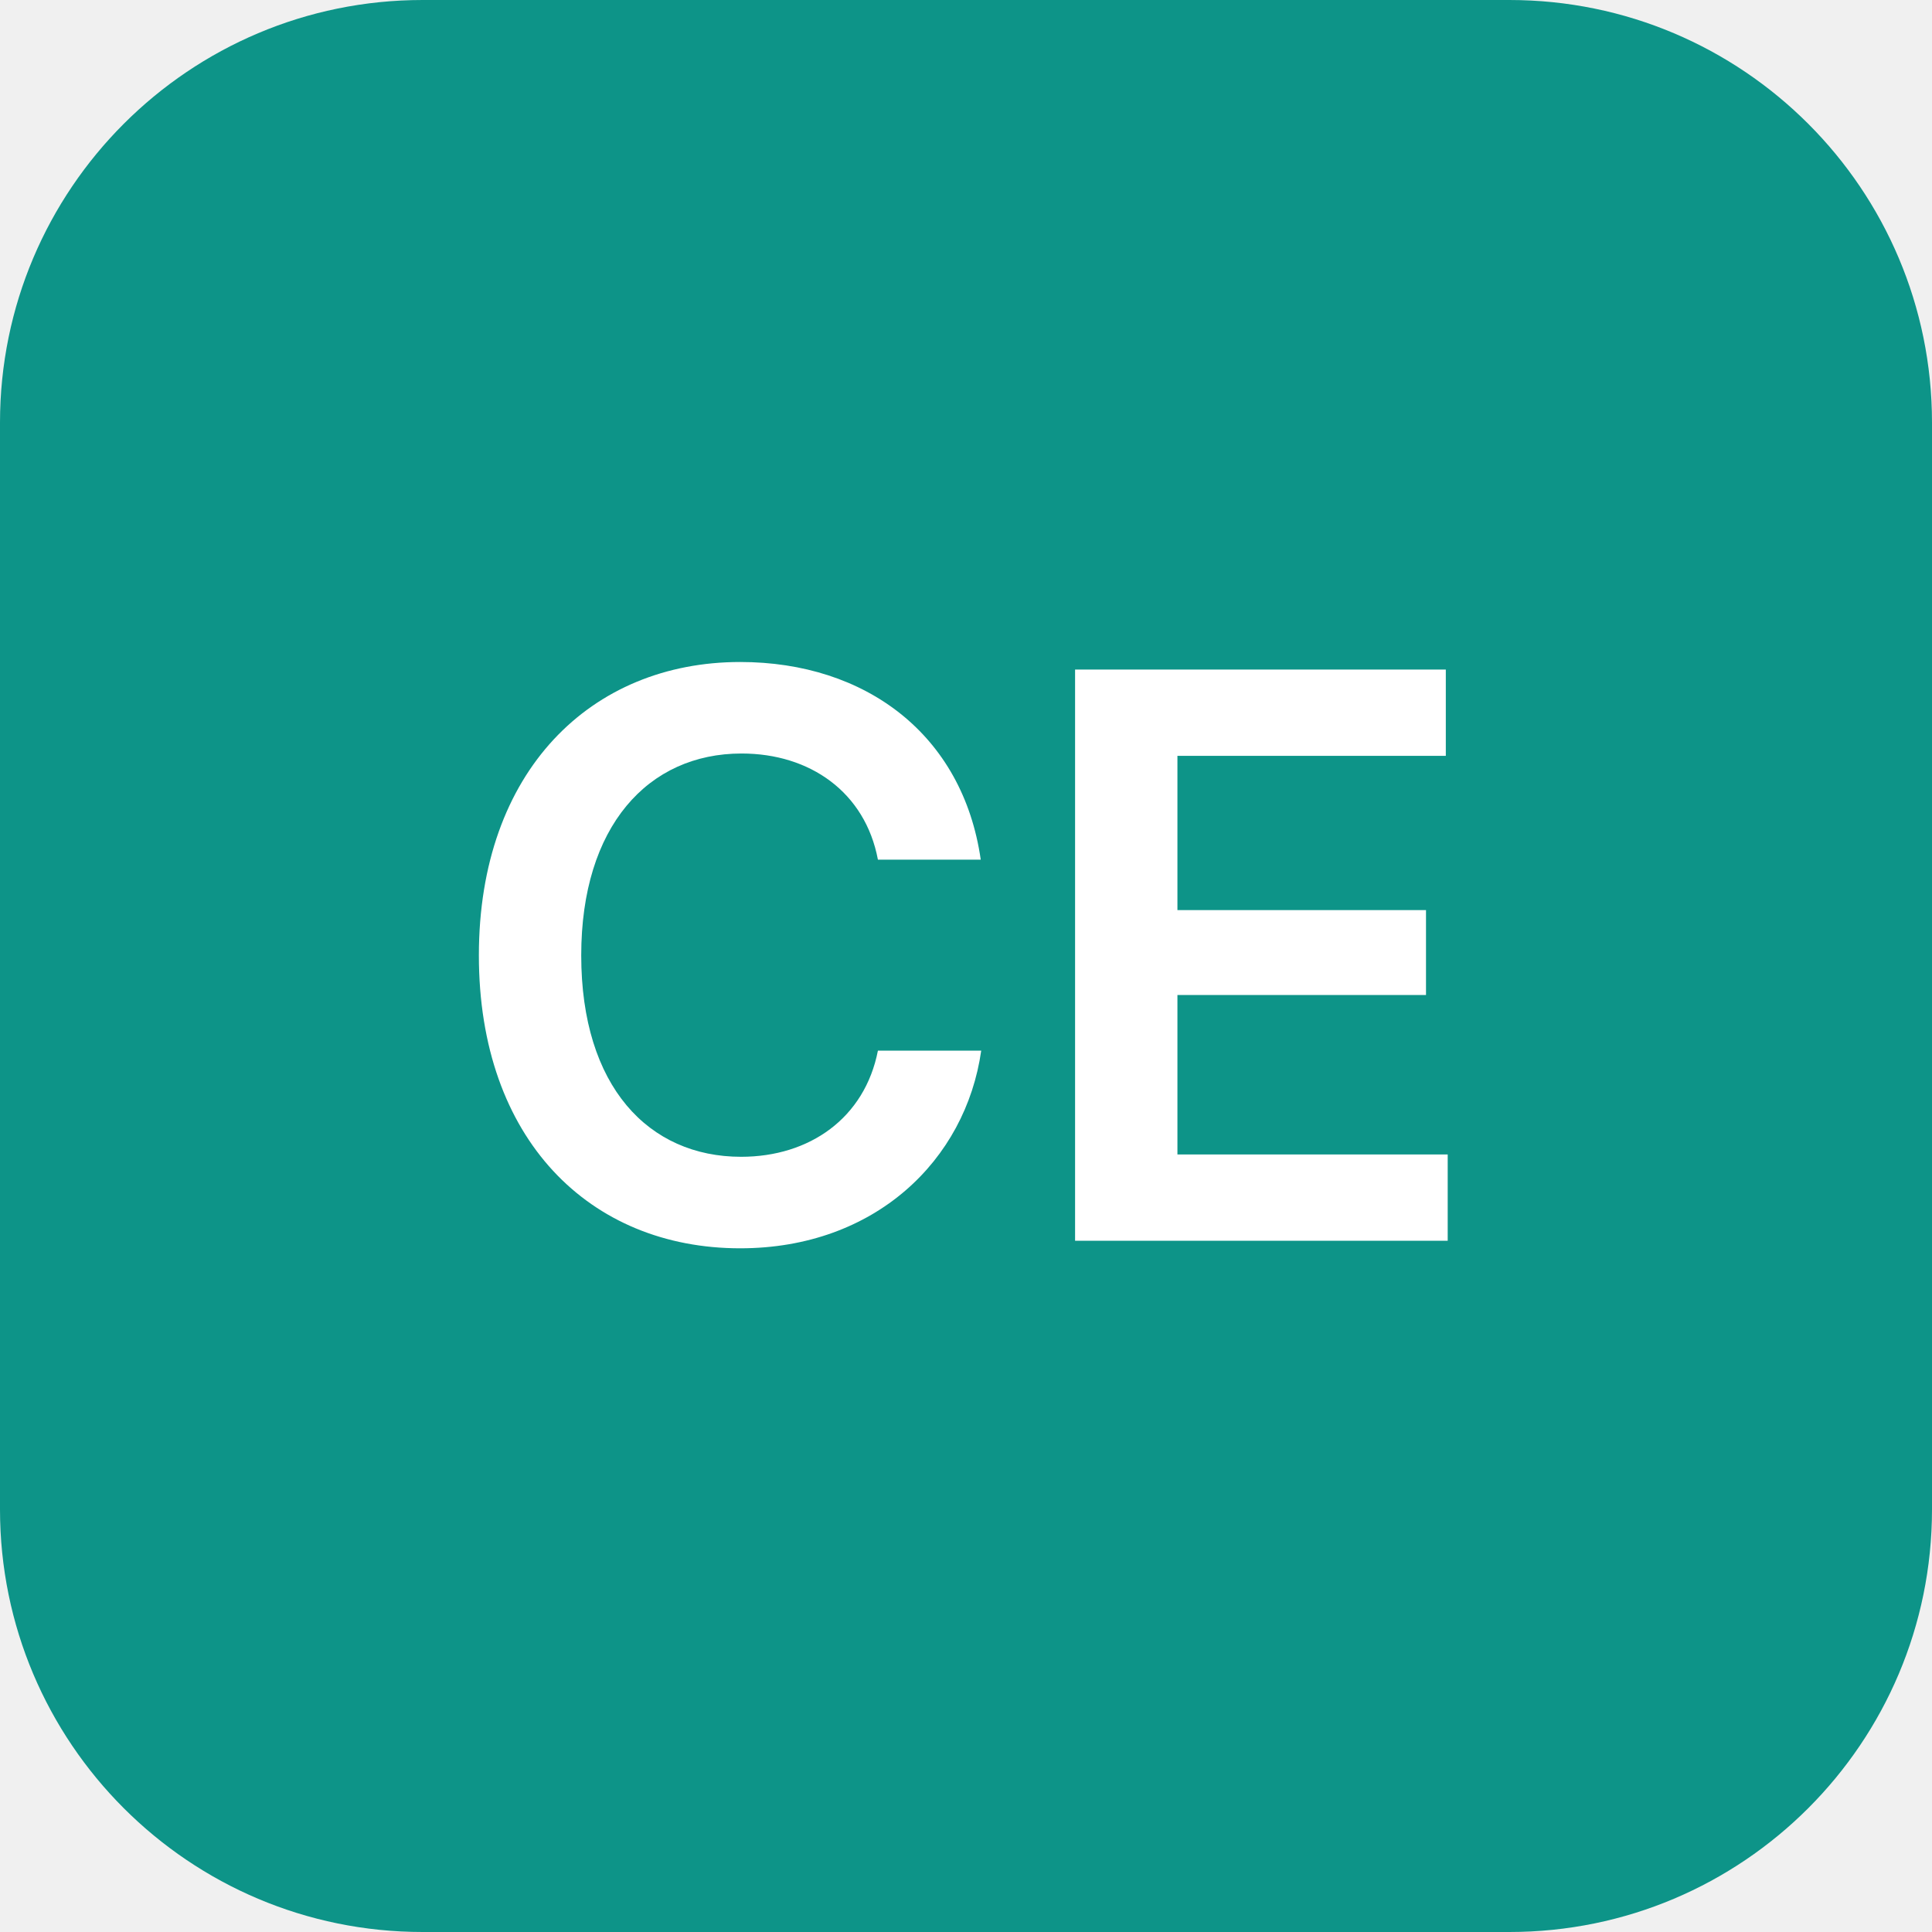
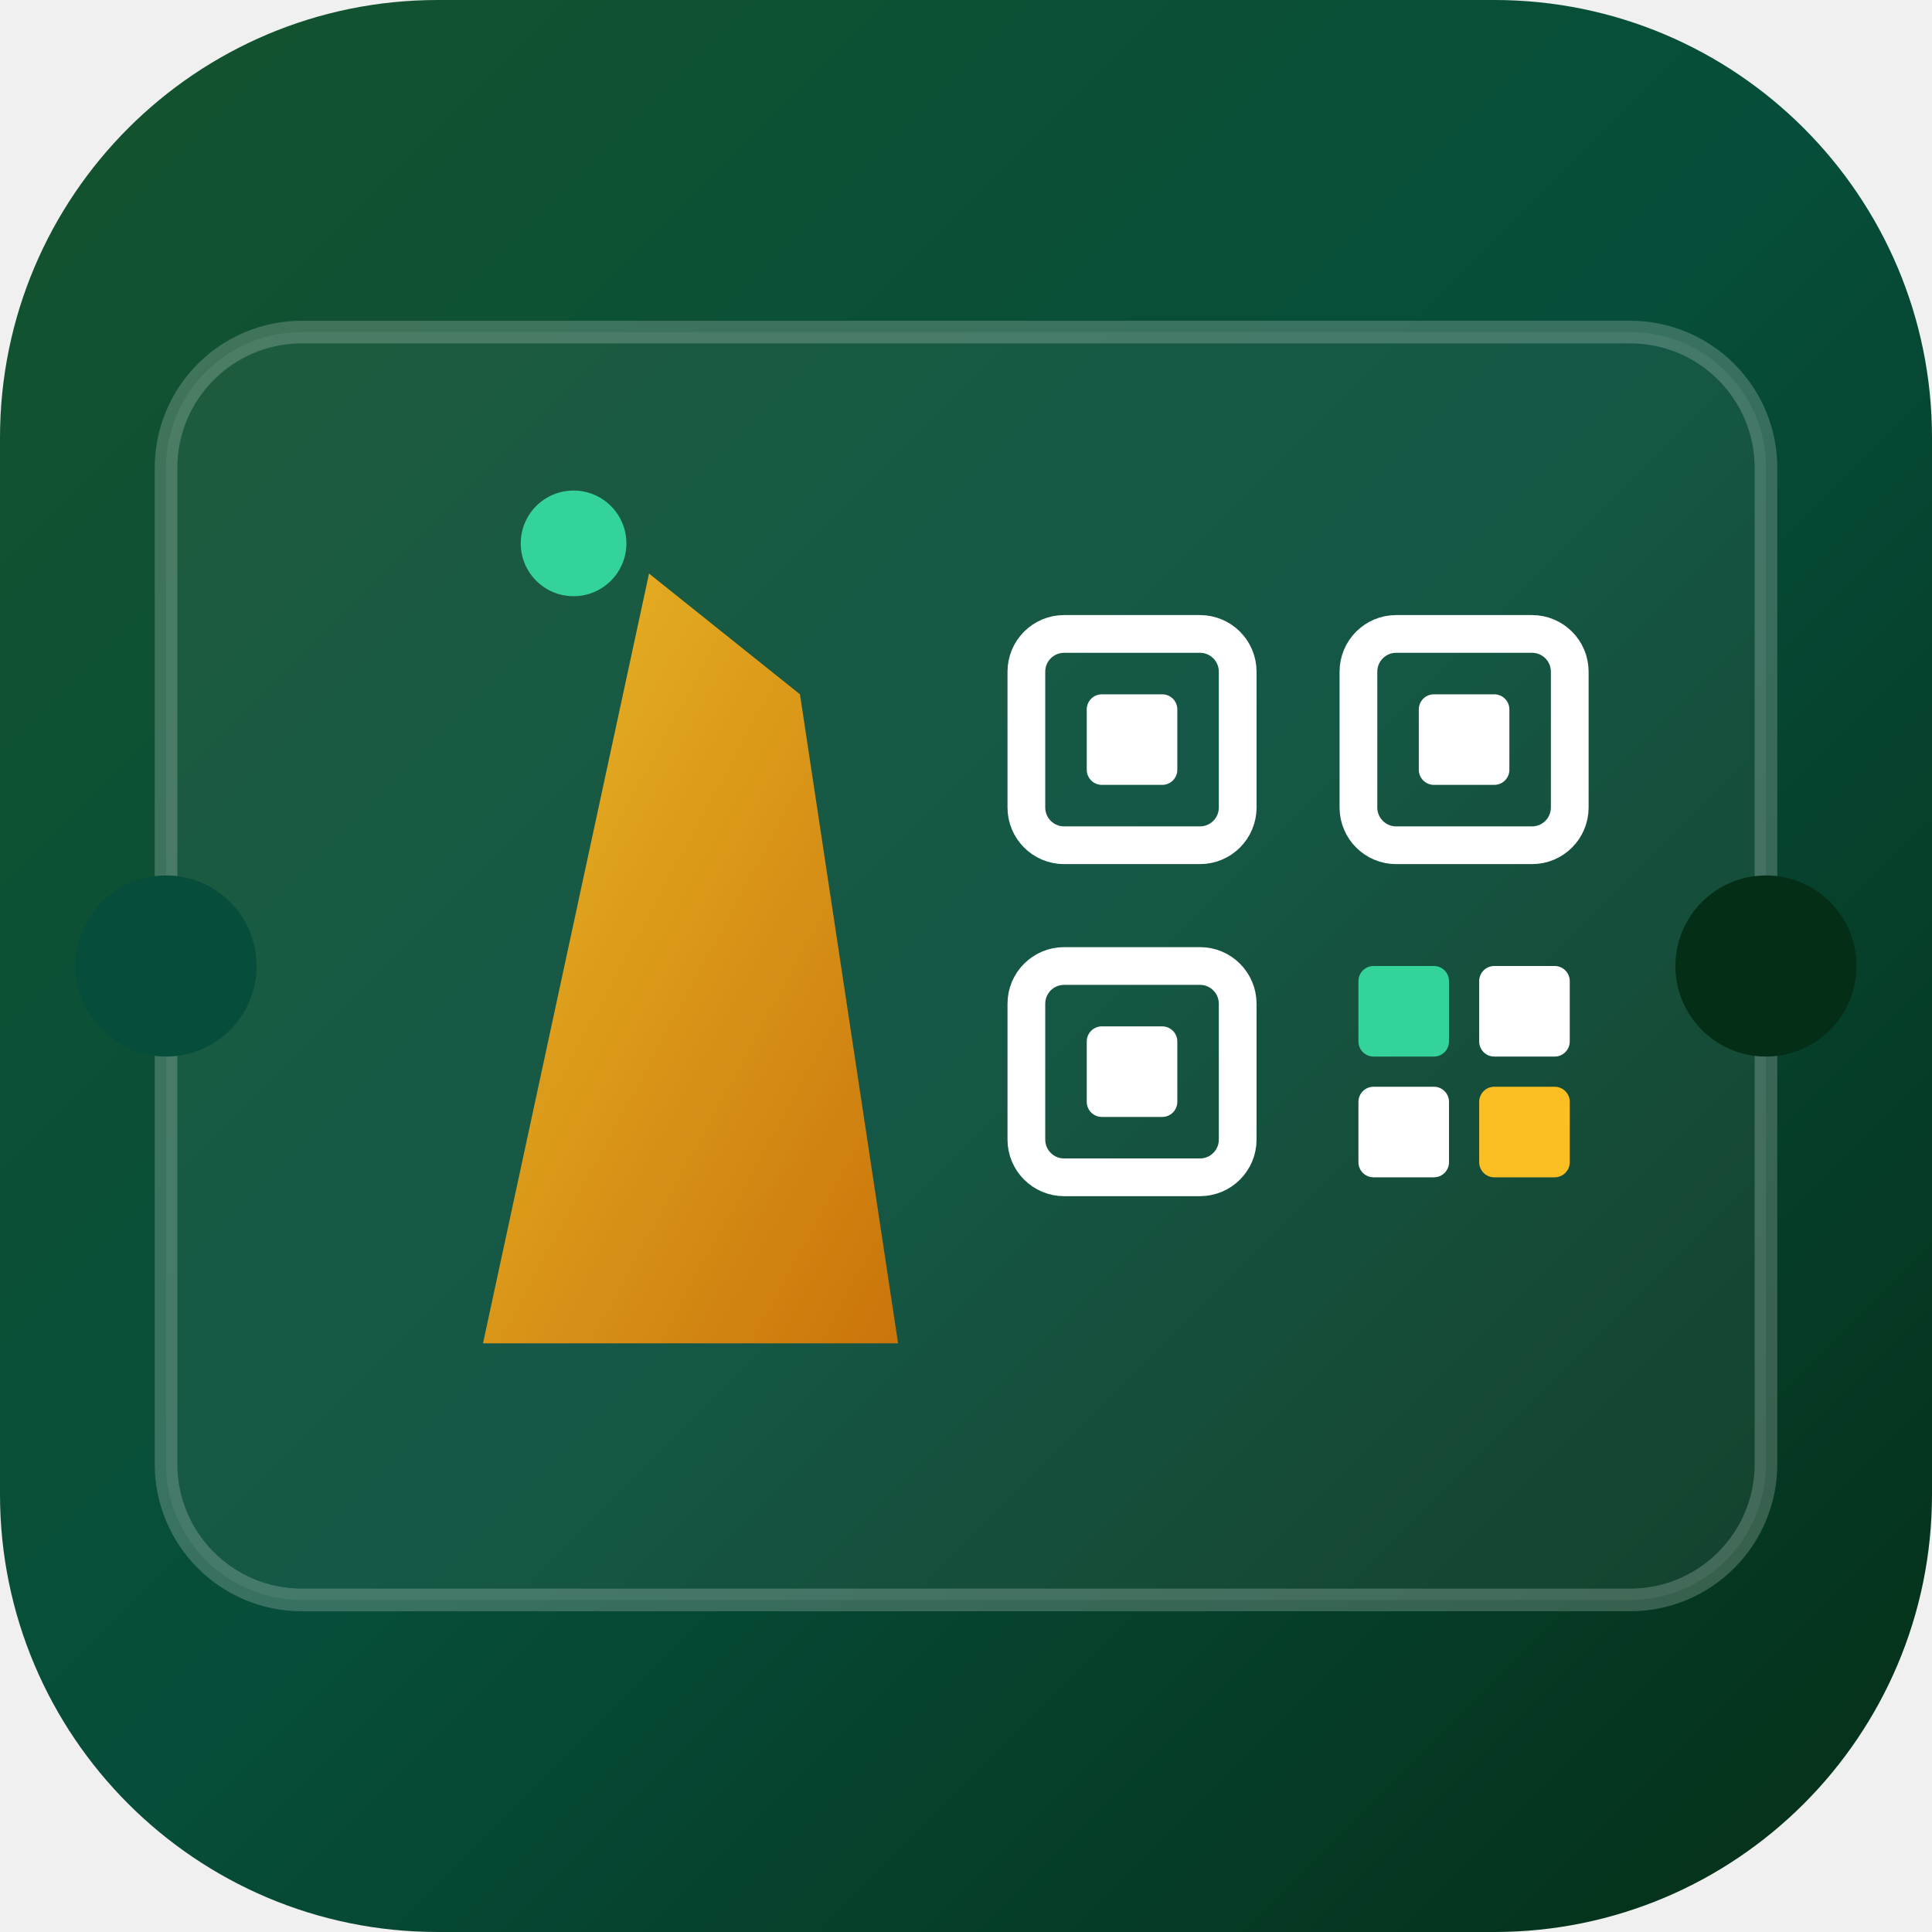
- <svg xmlns="http://www.w3.org/2000/svg" viewBox="0 0 64 64">
-   <rect width="64" height="64" rx="14" fill="#0d9488" />
-   <text x="32" y="32" dy="0.35em" text-anchor="middle" font-family="ui-sans-serif, system-ui, -apple-system, sans-serif" font-size="26" font-weight="600" fill="#ffffff">CE</text>
+ <svg xmlns="http://www.w3.org/2000/svg" viewBox="0 0 512 512">
+   <defs>
+     <linearGradient id="bg" x1="0%" y1="0%" x2="100%" y2="100%">
+       <stop offset="0%" stop-color="#14532d" />
+       <stop offset="50%" stop-color="#064e3b" />
+       <stop offset="100%" stop-color="#052e16" />
+     </linearGradient>
+     <linearGradient id="gold" x1="0%" y1="0%" x2="100%" y2="100%">
+       <stop offset="0%" stop-color="#fbbf24" />
+       <stop offset="100%" stop-color="#d97706" />
+     </linearGradient>
+   </defs>
+   <rect width="512" height="512" rx="116" fill="url(#bg)" />
+   <rect x="44" y="88" width="424" height="336" rx="36" fill="rgba(255,255,255,0.06)" stroke="rgba(255,255,255,0.2)" stroke-width="6" />
+   <circle cx="44" cy="256" r="24" fill="#064e3b" />
+   <circle cx="468" cy="256" r="24" fill="#052e16" />
+   <path d="M128 356 L172 152 L212 184 L238 356 Z" fill="url(#gold)" opacity="0.92" />
+   <circle cx="152" cy="144" r="14" fill="#34d399" />
+   <g transform="translate(272, 168)" fill="#ffffff">
+     <rect x="0" y="0" width="56" height="56" rx="10" fill="none" stroke="#ffffff" stroke-width="10" />
+     <rect x="16" y="16" width="24" height="24" rx="4" />
+     <rect x="88" y="0" width="56" height="56" rx="10" fill="none" stroke="#ffffff" stroke-width="10" />
+     <rect x="104" y="16" width="24" height="24" rx="4" />
+     <rect x="0" y="88" width="56" height="56" rx="10" fill="none" stroke="#ffffff" stroke-width="10" />
+     <rect x="16" y="104" width="24" height="24" rx="4" />
+     <rect x="88" y="88" width="24" height="24" rx="4" fill="#34d399" />
+     <rect x="120" y="88" width="24" height="24" rx="4" />
+     <rect x="88" y="120" width="24" height="24" rx="4" />
+     <rect x="120" y="120" width="24" height="24" rx="4" fill="#fbbf24" />
+   </g>
</svg>
